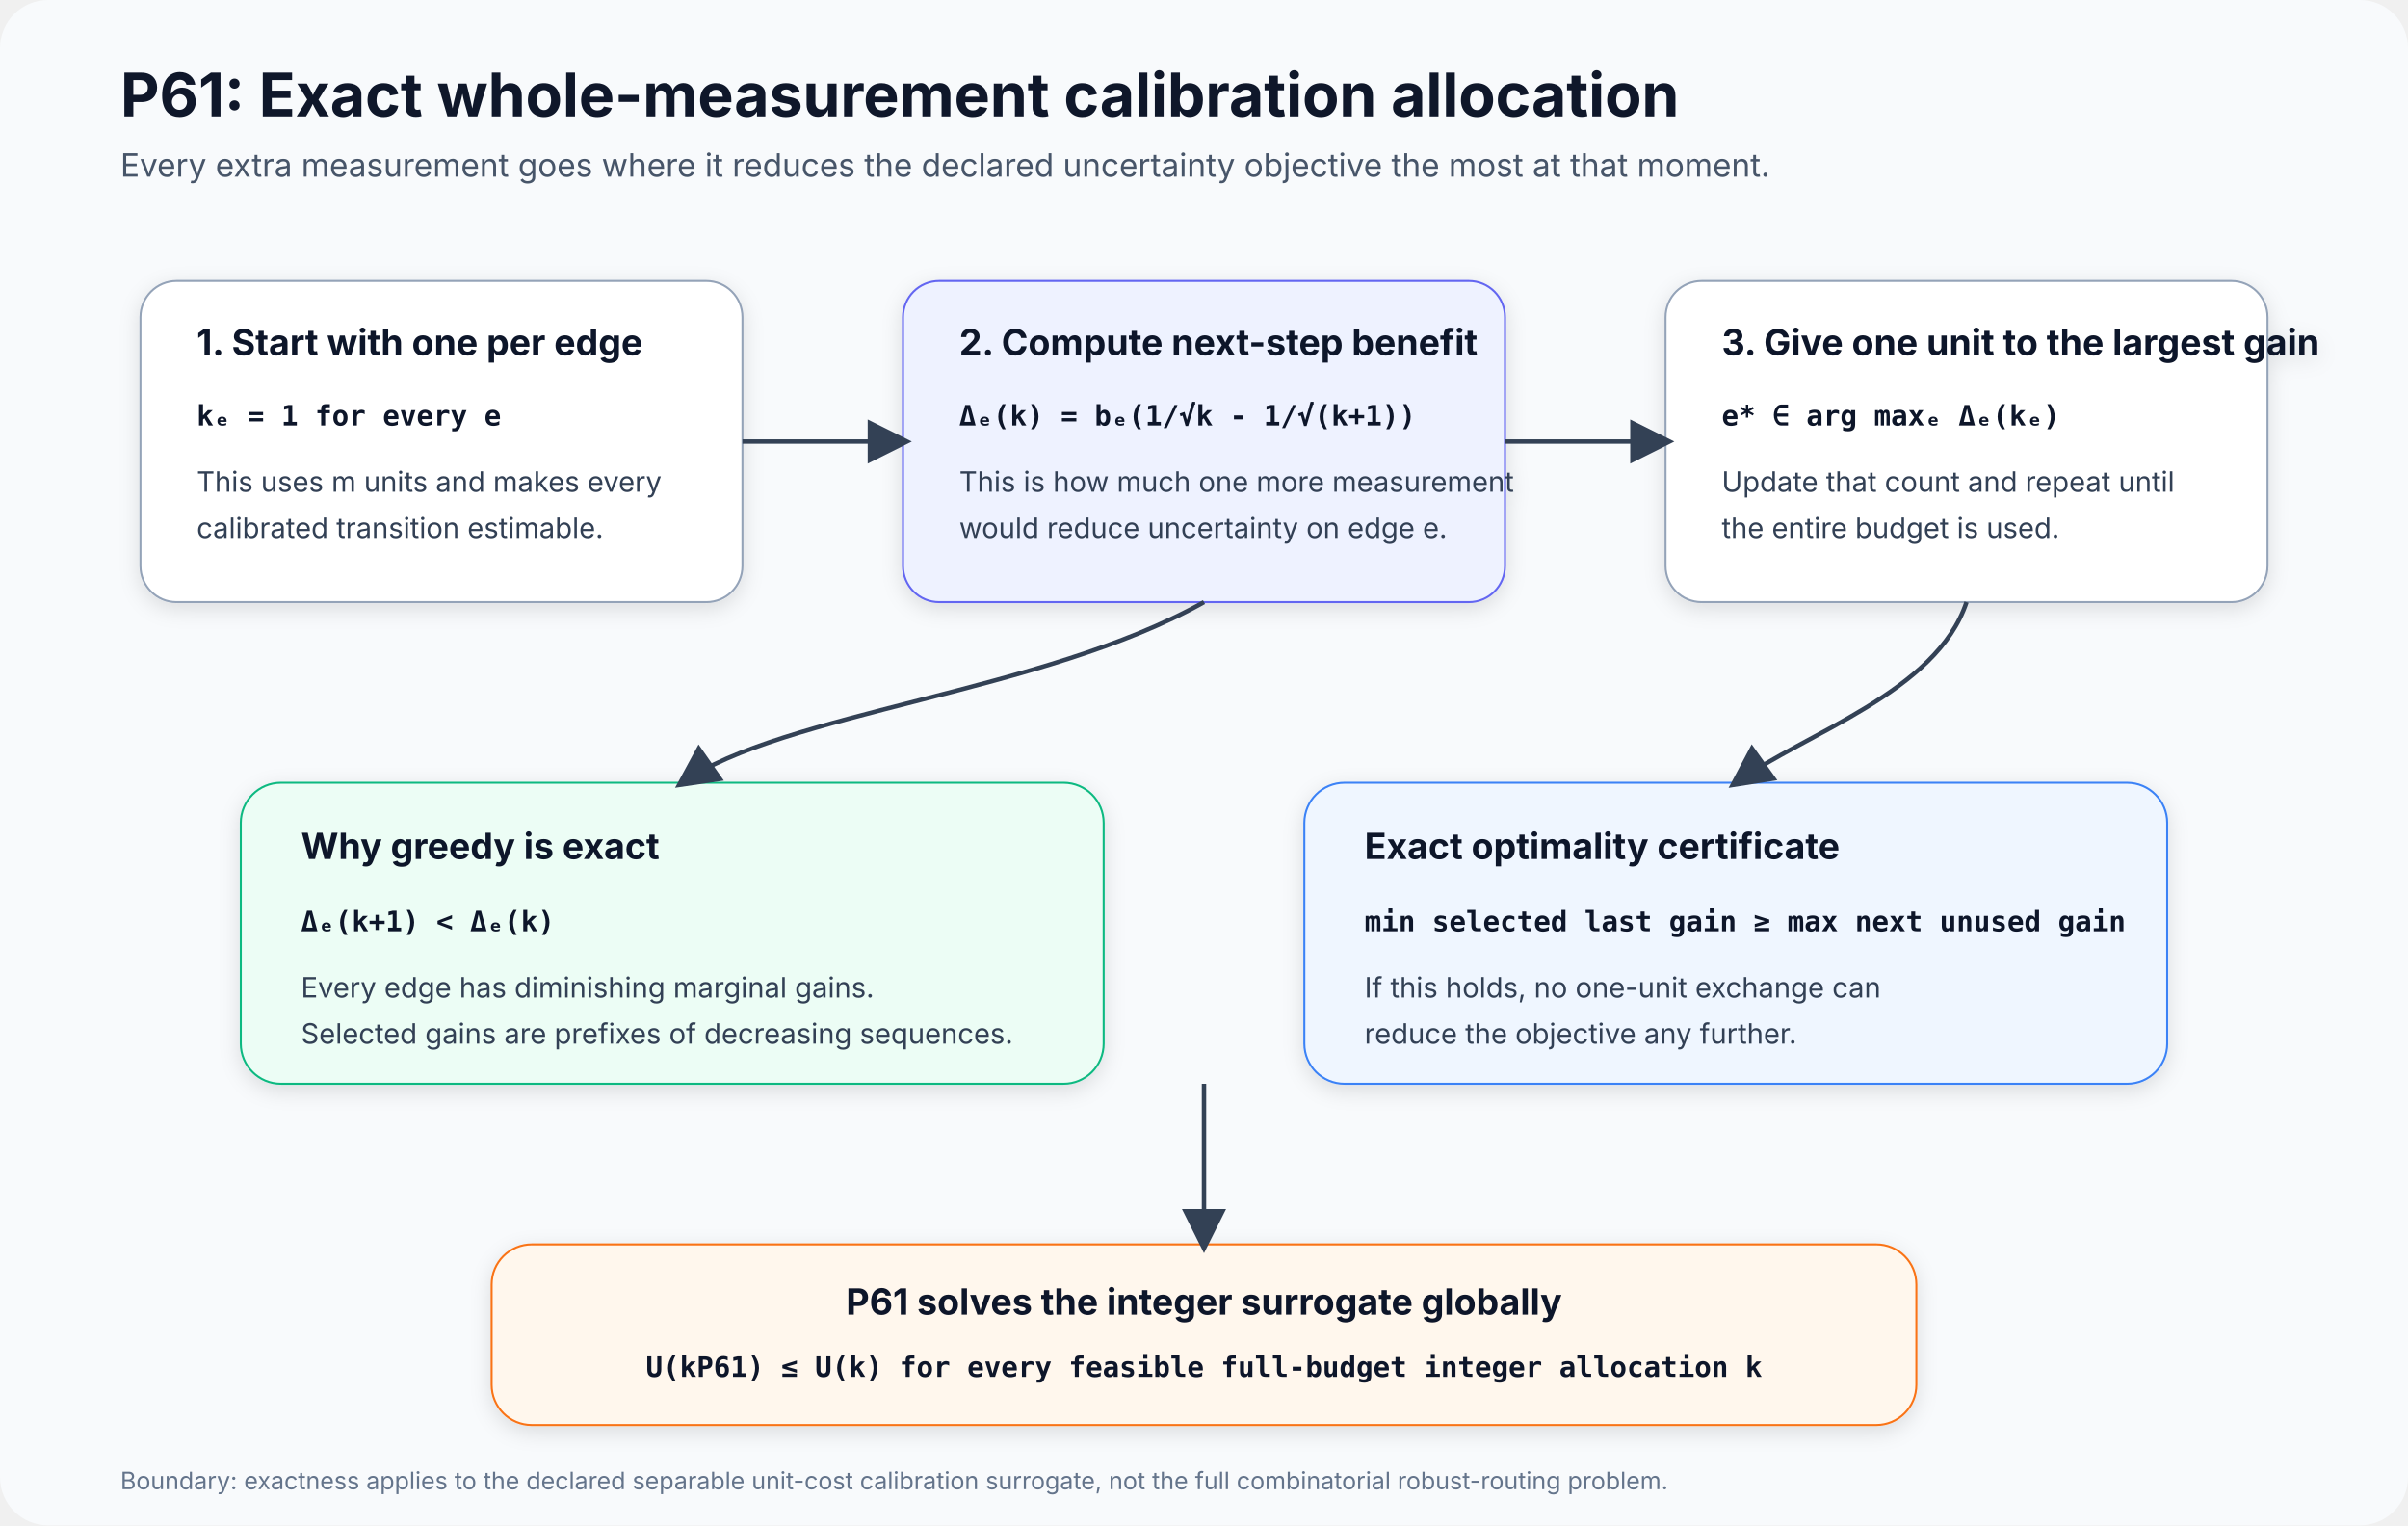
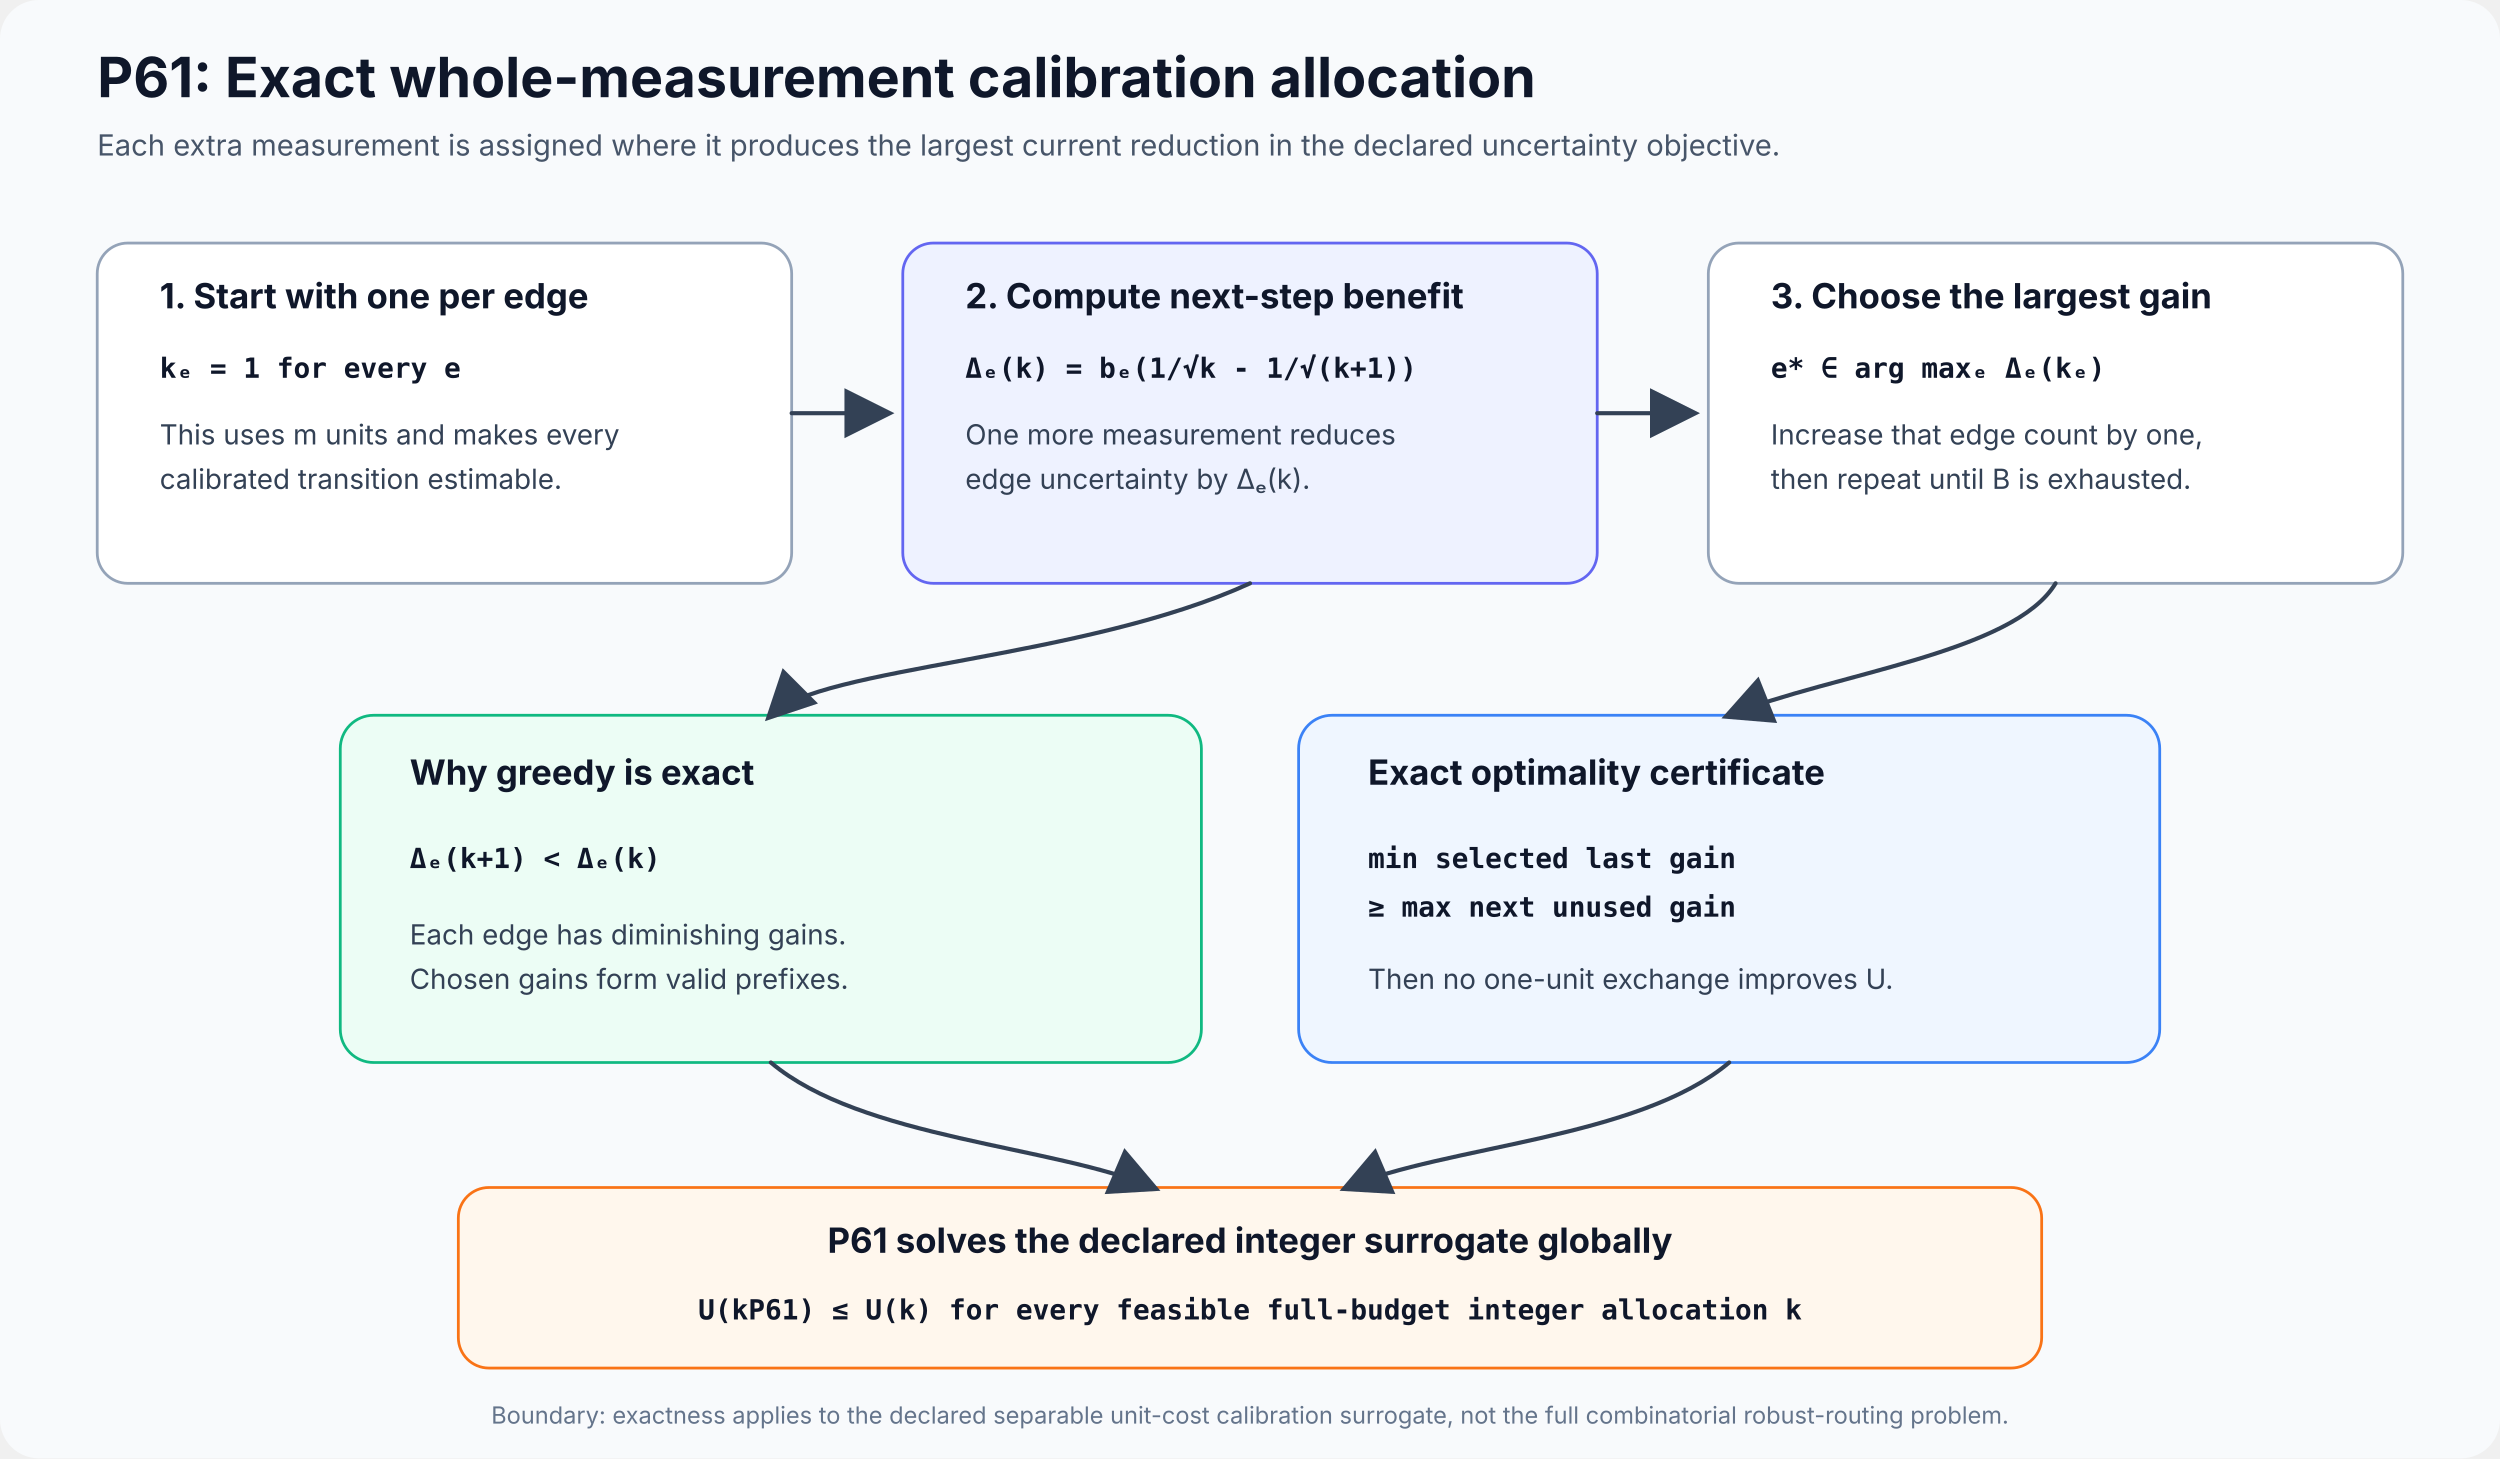
- <svg xmlns="http://www.w3.org/2000/svg" width="1200" height="760" viewBox="0 0 1200 760" role="img" aria-labelledby="title desc">
+ <svg xmlns="http://www.w3.org/2000/svg" width="1800" height="1050" viewBox="0 0 1800 1050" role="img" aria-labelledby="title desc">
  <defs>
-     <marker id="arrow" markerWidth="10" markerHeight="10" refX="8" refY="5" orient="auto">
-       <path d="M0 0 L10 5 L0 10 z" fill="#334155" />
+     <marker id="arrow" markerWidth="12" markerHeight="12" refX="10" refY="6" orient="auto">
+       <path d="M0 0 L12 6 L0 12 Z" fill="#334155" />
    </marker>
-     <filter id="shadow" x="-20%" y="-20%" width="140%" height="140%">
-       <feDropShadow dx="0" dy="3" stdDeviation="5" flood-opacity="0.12" />
-     </filter>
    <style>
-       .h1{font:700 30px system-ui,-apple-system,"Segoe UI",sans-serif;fill:#0f172a}.sub{font:400 16px system-ui,-apple-system,"Segoe UI",sans-serif;fill:#475569}.bt{font:700 18px system-ui,-apple-system,"Segoe UI",sans-serif;fill:#0f172a}.tx{font:400 14px system-ui,-apple-system,"Segoe UI",sans-serif;fill:#334155}.math{font:600 14px ui-monospace,SFMono-Regular,Menlo,Consolas,monospace;fill:#0f172a}.small{font:400 12px system-ui,-apple-system,"Segoe UI",sans-serif;fill:#64748b}.arrow{fill:none;stroke:#334155;stroke-width:2.2;marker-end:url(#arrow)}
+       .h1{font:700 40px system-ui,-apple-system,"Segoe UI",sans-serif;fill:#0f172a}
+       .sub{font:400 21px system-ui,-apple-system,"Segoe UI",sans-serif;fill:#475569}
+       .bt{font:700 25px system-ui,-apple-system,"Segoe UI",sans-serif;fill:#0f172a}
+       .tx{font:400 20px system-ui,-apple-system,"Segoe UI",sans-serif;fill:#334155}
+       .math{font:600 20px ui-monospace,SFMono-Regular,Menlo,Consolas,monospace;fill:#0f172a}
+       .small{font:400 17px system-ui,-apple-system,"Segoe UI",sans-serif;fill:#64748b}
+       .arrow{fill:none;stroke:#334155;stroke-width:3;stroke-linecap:round;marker-end:url(#arrow)}
+       .card{stroke-width:2}
    </style>
  </defs>
-   <rect width="1200" height="760" rx="24" fill="#f8fafc" />
-   <text x="60" y="58" class="h1">P61: Exact whole-measurement calibration allocation</text>
-   <text x="60" y="88" class="sub">Every extra measurement goes where it reduces the declared uncertainty objective the most at that moment.</text>
-   <g filter="url(#shadow)">
-     <rect x="70" y="140" width="300" height="160" rx="18" fill="#ffffff" stroke="#94a3b8" />
-     <text x="98" y="177" class="bt">1. Start with one per edge</text>
-     <text x="98" y="212" class="math">kₑ = 1 for every e</text>
-     <text x="98" y="245" class="tx">This uses m units and makes every</text>
-     <text x="98" y="268" class="tx">calibrated transition estimable.</text>
+   <rect width="1800" height="1050" rx="28" fill="#f8fafc" />
+   <text x="70" y="70" class="h1">P61: Exact whole-measurement calibration allocation</text>
+   <text x="70" y="112" class="sub">Each extra measurement is assigned where it produces the largest current reduction in the declared uncertainty objective.</text>
+   <g id="p61-start" data-qa-block="true" data-x="70" data-y="175" data-width="500" data-height="245">
+     <rect class="card" x="70" y="175" width="500" height="245" rx="22" fill="#ffffff" stroke="#94a3b8" />
+     <text x="115" y="222" class="bt">1. Start with one per edge</text>
+     <text x="115" y="272" class="math">kₑ = 1 for every e</text>
+     <text x="115" y="320" class="tx">This uses m units and makes every</text>
+     <text x="115" y="352" class="tx">calibrated transition estimable.</text>
  </g>
-   <g filter="url(#shadow)">
-     <rect x="450" y="140" width="300" height="160" rx="18" fill="#eef2ff" stroke="#6366f1" />
-     <text x="478" y="177" class="bt">2. Compute next-step benefit</text>
-     <text x="478" y="212" class="math">Δₑ(k) = bₑ(1/√k - 1/√(k+1))</text>
-     <text x="478" y="245" class="tx">This is how much one more measurement</text>
-     <text x="478" y="268" class="tx">would reduce uncertainty on edge e.</text>
+   <g id="p61-gain" data-qa-block="true" data-x="650" data-y="175" data-width="500" data-height="245">
+     <rect class="card" x="650" y="175" width="500" height="245" rx="22" fill="#eef2ff" stroke="#6366f1" />
+     <text x="695" y="222" class="bt">2. Compute next-step benefit</text>
+     <text x="695" y="272" class="math">Δₑ(k) = bₑ(1/√k - 1/√(k+1))</text>
+     <text x="695" y="320" class="tx">One more measurement reduces</text>
+     <text x="695" y="352" class="tx">edge uncertainty by Δₑ(k).</text>
  </g>
-   <g filter="url(#shadow)">
-     <rect x="830" y="140" width="300" height="160" rx="18" fill="#ffffff" stroke="#94a3b8" />
-     <text x="858" y="177" class="bt">3. Give one unit to the largest gain</text>
-     <text x="858" y="212" class="math">e* ∈ arg maxₑ Δₑ(kₑ)</text>
-     <text x="858" y="245" class="tx">Update that count and repeat until</text>
-     <text x="858" y="268" class="tx">the entire budget is used.</text>
+   <g id="p61-choose" data-qa-block="true" data-x="1230" data-y="175" data-width="500" data-height="245">
+     <rect class="card" x="1230" y="175" width="500" height="245" rx="22" fill="#ffffff" stroke="#94a3b8" />
+     <text x="1275" y="222" class="bt">3. Choose the largest gain</text>
+     <text x="1275" y="272" class="math">e* ∈ arg maxₑ Δₑ(kₑ)</text>
+     <text x="1275" y="320" class="tx">Increase that edge count by one,</text>
+     <text x="1275" y="352" class="tx">then repeat until B is exhausted.</text>
  </g>
-   <path d="M370 220 L450 220" class="arrow" />
-   <path d="M750 220 L830 220" class="arrow" />
-   <g filter="url(#shadow)">
-     <rect x="120" y="390" width="430" height="150" rx="20" fill="#ecfdf5" stroke="#10b981" />
-     <text x="150" y="428" class="bt">Why greedy is exact</text>
-     <text x="150" y="464" class="math">Δₑ(k+1) &lt; Δₑ(k)</text>
-     <text x="150" y="497" class="tx">Every edge has diminishing marginal gains.</text>
-     <text x="150" y="520" class="tx">Selected gains are prefixes of decreasing sequences.</text>
+   <path d="M570 297.5 H638" class="arrow" data-from="p61-start" data-to="p61-gain" />
+   <path d="M1150 297.5 H1218" class="arrow" data-from="p61-gain" data-to="p61-choose" />
+   <g id="p61-diminishing" data-qa-block="true" data-x="245" data-y="515" data-width="620" data-height="250">
+     <rect class="card" x="245" y="515" width="620" height="250" rx="24" fill="#ecfdf5" stroke="#10b981" />
+     <text x="295" y="565" class="bt">Why greedy is exact</text>
+     <text x="295" y="625" class="math">Δₑ(k+1) &lt; Δₑ(k)</text>
+     <text x="295" y="680" class="tx">Each edge has diminishing gains.</text>
+     <text x="295" y="712" class="tx">Chosen gains form valid prefixes.</text>
  </g>
-   <g filter="url(#shadow)">
-     <rect x="650" y="390" width="430" height="150" rx="20" fill="#eff6ff" stroke="#3b82f6" />
-     <text x="680" y="428" class="bt">Exact optimality certificate</text>
-     <text x="680" y="464" class="math">min selected last gain ≥ max next unused gain</text>
-     <text x="680" y="497" class="tx">If this holds, no one-unit exchange can</text>
-     <text x="680" y="520" class="tx">reduce the objective any further.</text>
+   <g id="p61-certificate" data-qa-block="true" data-x="935" data-y="515" data-width="620" data-height="250">
+     <rect class="card" x="935" y="515" width="620" height="250" rx="24" fill="#eff6ff" stroke="#3b82f6" />
+     <text x="985" y="565" class="bt">Exact optimality certificate</text>
+     <text x="985" y="625" class="math">min selected last gain</text>
+     <text x="985" y="660" class="math">≥ max next unused gain</text>
+     <text x="985" y="712" class="tx">Then no one-unit exchange improves U.</text>
  </g>
-   <path d="M600 300 C520 345 390 355 340 390" class="arrow" />
-   <path d="M980 300 C965 345 900 365 865 390" class="arrow" />
-   <g filter="url(#shadow)">
-     <rect x="245" y="620" width="710" height="90" rx="20" fill="#fff7ed" stroke="#f97316" />
-     <text x="600" y="655" text-anchor="middle" class="bt">P61 solves the integer surrogate globally</text>
-     <text x="600" y="686" text-anchor="middle" class="math">U(kP61) ≤ U(k) for every feasible full-budget integer allocation k</text>
+   <path d="M900 420 C780 475 590 480 555 515" class="arrow" data-from="p61-gain" data-to="p61-diminishing" />
+   <path d="M1480 420 C1450 470 1320 485 1245 515" class="arrow" data-from="p61-choose" data-to="p61-certificate" />
+   <g id="p61-global" data-qa-block="true" data-x="330" data-y="855" data-width="1140" data-height="130">
+     <rect class="card" x="330" y="855" width="1140" height="130" rx="22" fill="#fff7ed" stroke="#f97316" />
+     <text x="900" y="902" text-anchor="middle" class="bt">P61 solves the declared integer surrogate globally</text>
+     <text x="900" y="950" text-anchor="middle" class="math">U(kP61) ≤ U(k) for every feasible full-budget integer allocation k</text>
  </g>
-   <path d="M600 540 L600 620" class="arrow" />
-   <text x="60" y="742" class="small">Boundary: exactness applies to the declared separable unit-cost calibration surrogate, not the full combinatorial robust-routing problem.</text>
+   <path d="M555 765 C620 820 760 825 830 855" class="arrow" data-from="p61-diminishing" data-to="p61-global" />
+   <path d="M1245 765 C1180 820 1040 825 970 855" class="arrow" data-from="p61-certificate" data-to="p61-global" />
+   <text x="900" y="1025" text-anchor="middle" class="small">Boundary: exactness applies to the declared separable unit-cost calibration surrogate, not the full combinatorial robust-routing problem.</text>
</svg>
